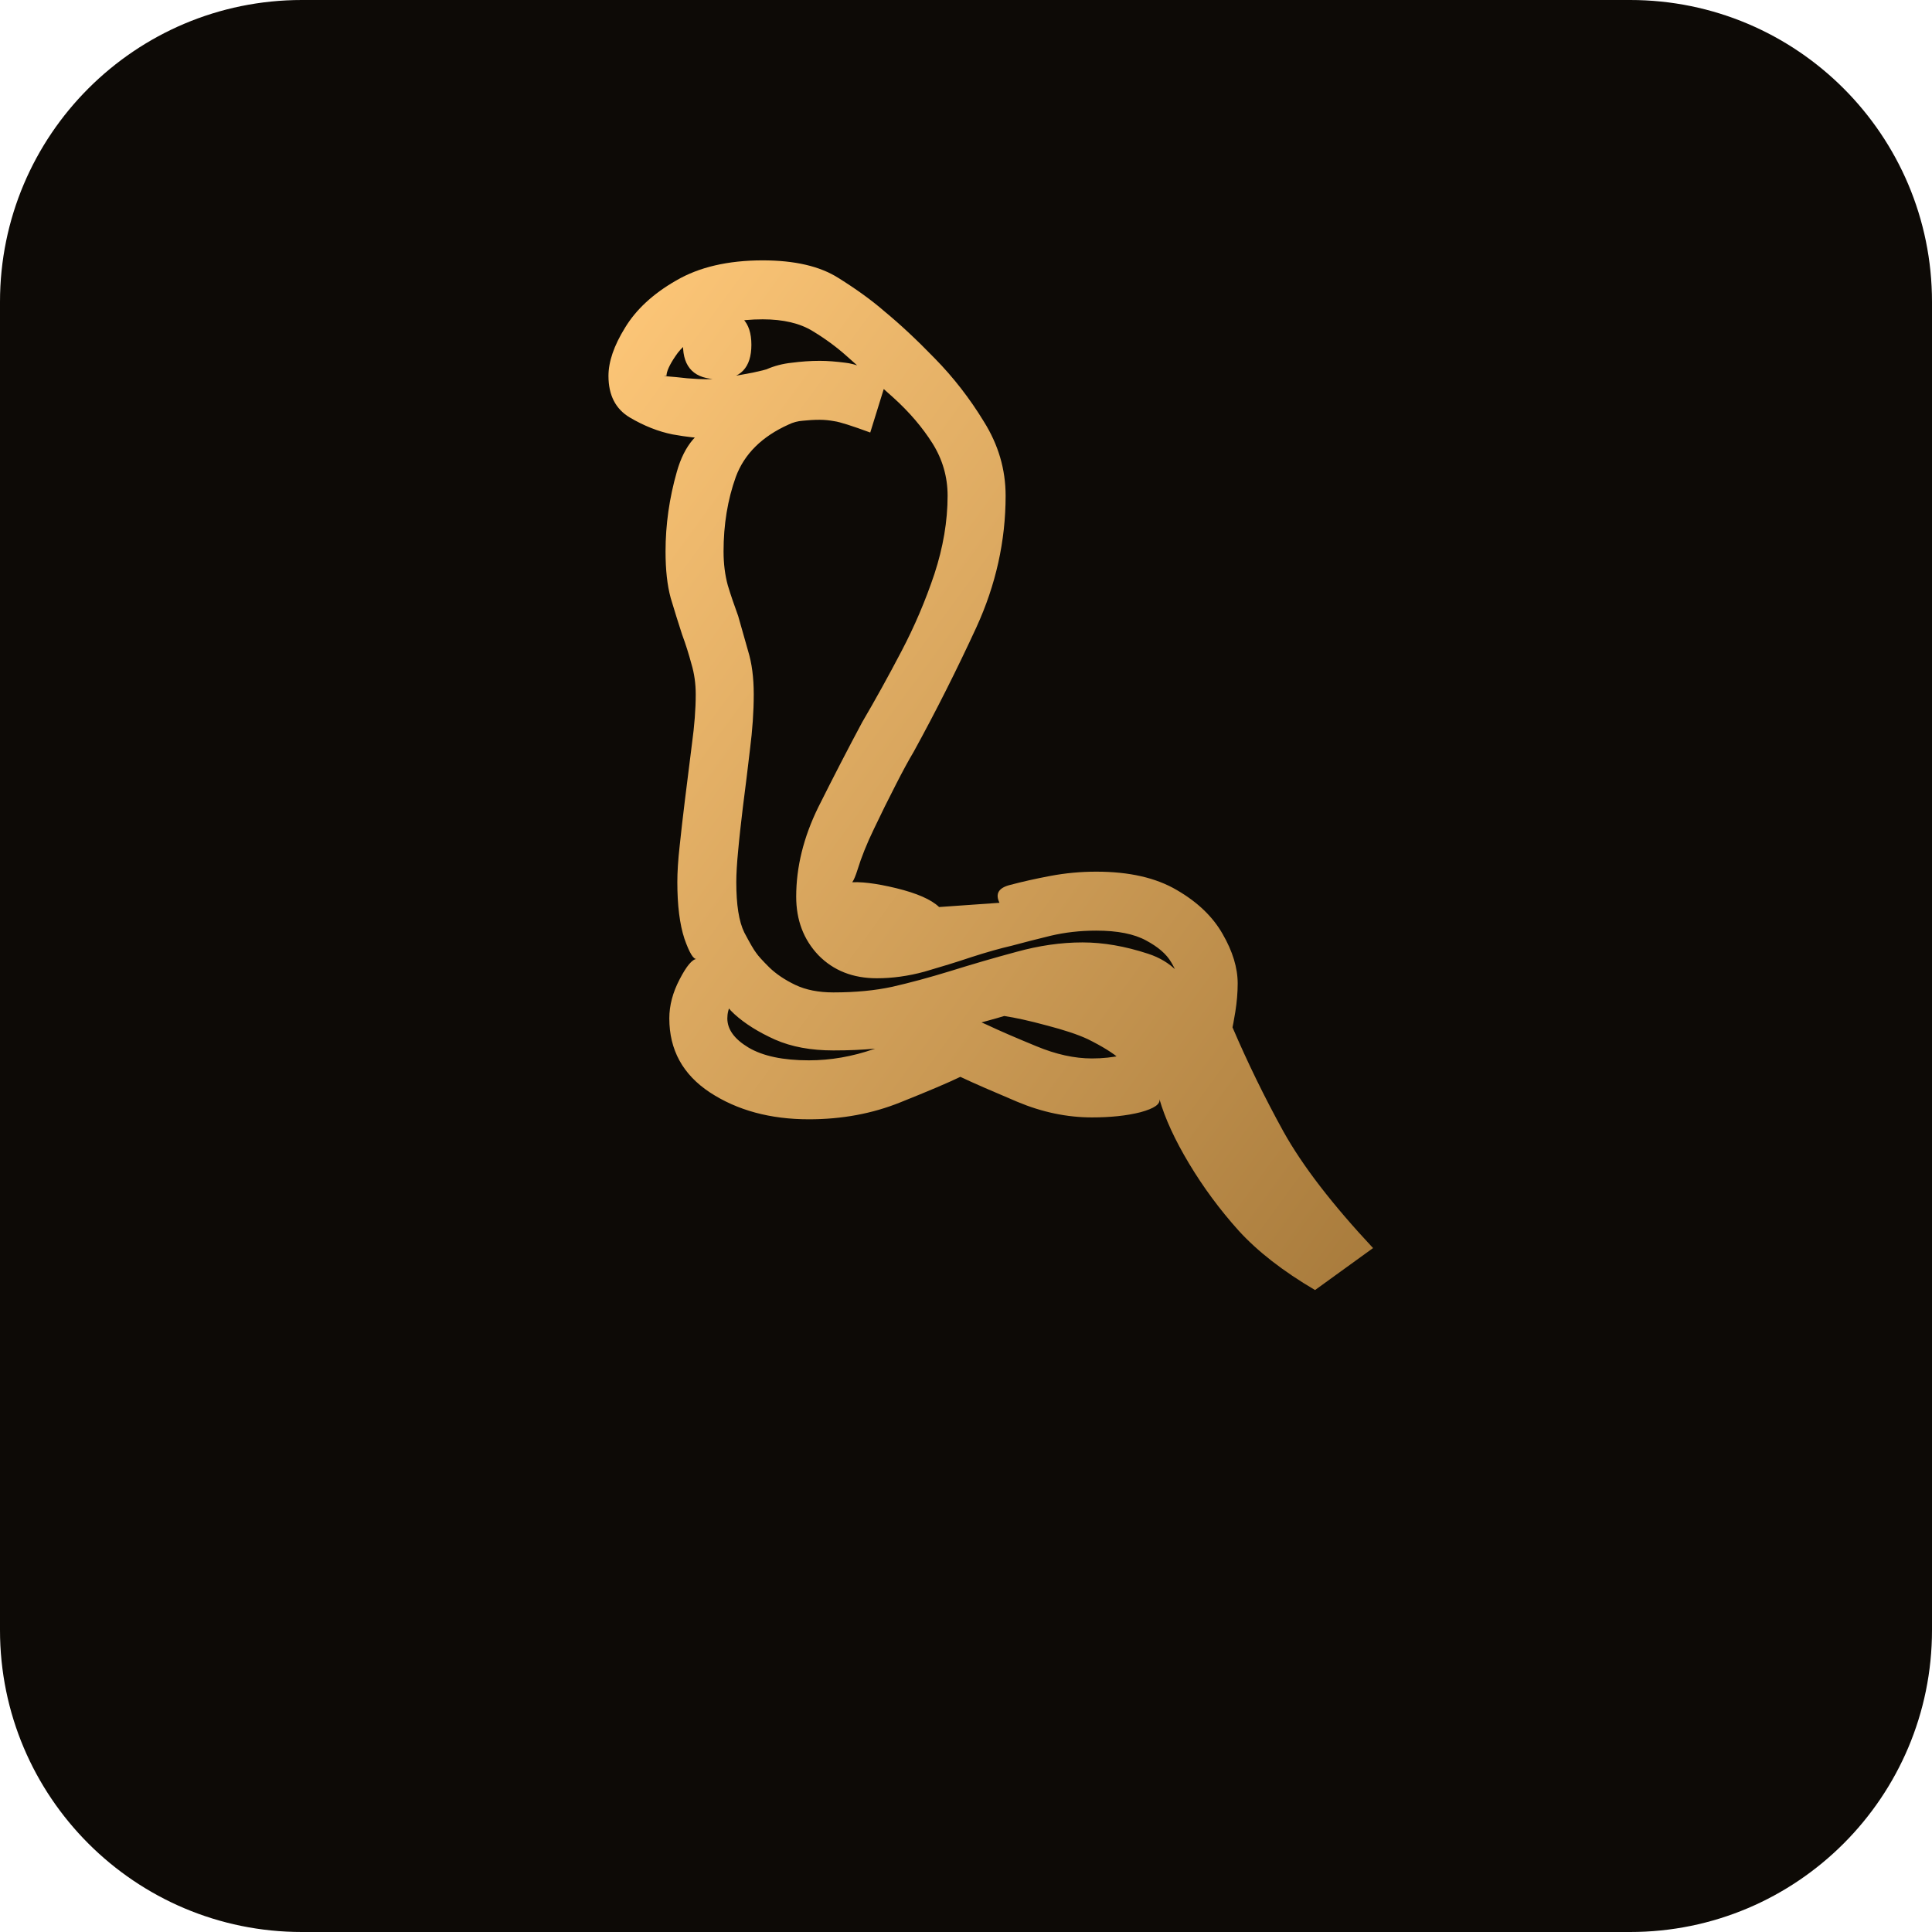
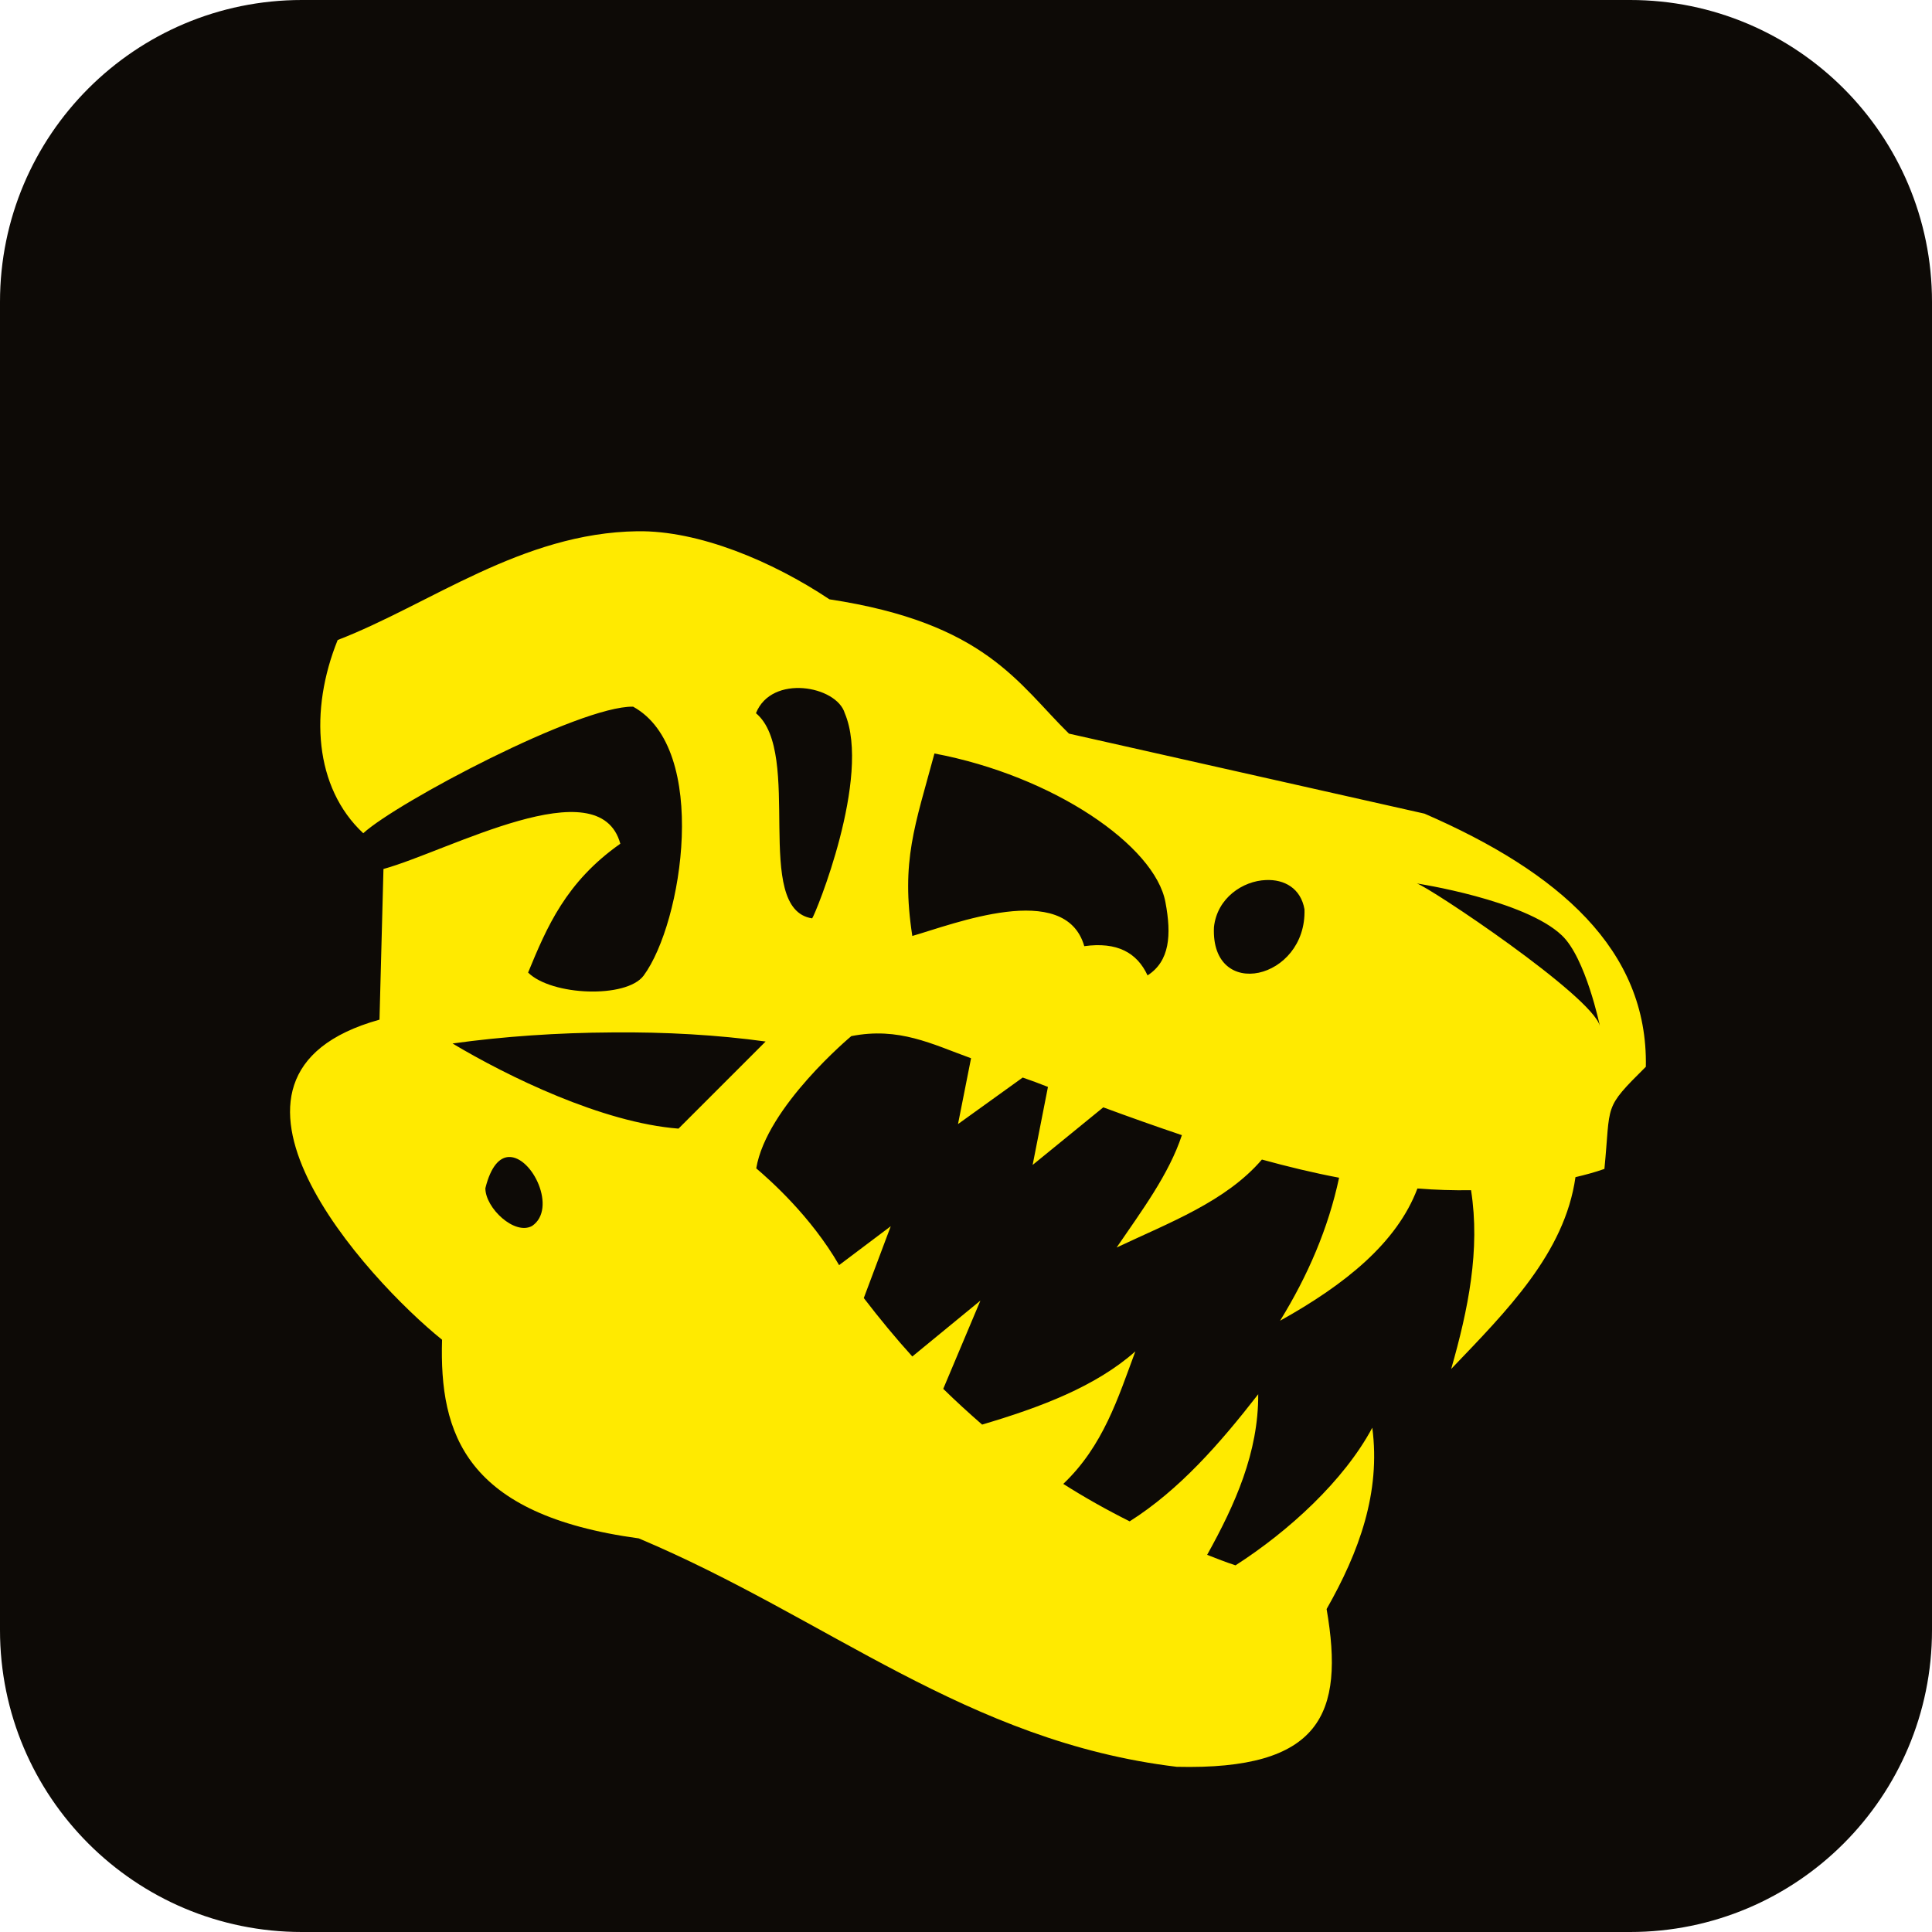
<svg xmlns="http://www.w3.org/2000/svg" viewBox="0 0 64 64">
-   <defs>
-     <linearGradient id="g" x1="0%" y1="0%" x2="100%" y2="100%">
-       <stop offset="0%" stop-color="#ffc879" />
-       <stop offset="100%" stop-color="#a87b3c" />
-     </linearGradient>
-   </defs>
  <rect width="64" height="64" rx="10" fill="#0d0a06" />
-   <text x="32" y="42" text-anchor="middle" font-family="Cinzel, serif" font-weight="900" font-size="32" fill="url(#g)">𓆗</text>
+   <g transform="translate(8 14) scale(0.094)">
+     <path d="M139.5 38.28c-40.73.57-73.1 25.79-105.61 38.33c-10.02 24.79-8.26 51.99 9.02 68.09c11.76-10.8 76.19-44.94 95.09-44.6c27 14.8 17.5 76.1 3.7 94.8c-6.1 8.1-32.4 7.1-40.7-1.1c6.6-16 13.3-31.9 32.5-45.4c-7.4-27-60.6 2.6-83.47 8.9l-1.4 53.1c-70.79 19.7-3.9 91.9 22.05 112.8c-.99 33.2 8.19 61.7 69.32 70c66.7 28.1 115.6 71.6 189.6 80.5c50.7 1.2 59.2-18.5 52.8-55.6c11.5-20.2 19.1-41.1 16.1-63.9c-10 18.7-29.5 36.5-48.2 48.5c-3.4-1.1-6.7-2.4-10-3.7c9.9-17.8 18.1-36.1 18-56.6c-13.6 17.5-27.8 33.7-45.3 44.8q-12.3-6.15-23.4-13.2c14.1-13.4 19.3-30.3 25.4-46.7c-14 12.4-33.4 19.7-54 25.8c-4.6-4-9.2-8.2-13.7-12.6l13.1-31.1l-24 19.7c-5.8-6.4-11.5-13.3-17.1-20.6l9.5-25.3l-18.2 13.7c-10-17.3-24.4-30-29.2-34.1c3.6-21.7 33.5-46.6 33.5-46.6c16.8-3.3 28.4 2.8 42.2 7.8l-4.6 23.2l22.8-16.4c2.9 1 5.9 2.1 8.9 3.3l-5.4 27.5l24.9-20.3c9.2 3.4 18.5 6.7 27.7 9.8c-4.6 13.9-14.2 26.7-23 39.6c18.6-8.8 38.5-16.2 51.2-31c9.1 2.5 18.2 4.7 27.2 6.4c-3.8 17.8-11 34.5-20.8 50.4c23-12.8 41.2-27.5 48.4-46.6q9.6.75 18.9.6c3.3 21-1 42-7 63c19.6-20.5 40-40.8 43.8-67.6c3.4-.8 6.8-1.7 10.2-2.9c2.3-23.3-.6-20.9 14.6-36c.8-41.2-30.6-68.6-78-89.2l-125.3-28.2c-18-17.67-29.4-38.97-84.4-47.33c-20.2-13.45-46.1-24.31-67.7-23.99m73.1 64.12c9.5 22.5-10.4 71-11.5 72.3c-21.2-3.2-3-58.3-19.8-72.3c5.5-13.83 28.4-9.68 31.3 0m31.6 14.2c41.9 7.9 77.7 32.5 81.4 52.4c2.2 11.6 1.5 20.8-6.3 25.8c-3.7-8-10.7-11.9-22.3-10.3c-6.7-23.4-46.5-7.6-60.6-3.6c-4.1-26.5 1-39 7.8-64.3M361 161.2c6.5-.3 12.3 2.9 13.6 10.3c.8 24.9-33.1 32.6-31.9 6.3c1.1-10.3 10.2-16.3 18.3-16.6m53.2 1.2s38 5.8 51.1 18.3c8.4 7.9 13.4 31.9 13.4 31.9c-2.9-10.7-60.1-48.9-64.5-50.2m-283.7 52.5c18.9-.2 37.6.9 54.2 3.2L154 248.8c-26.9-2.1-60.19-18.4-79.63-30c17.91-2.5 37.23-3.8 56.13-3.9m-36.28 43.9c8.28-.3 17.08 18.3 8.18 24.3c-6.14 3.4-16.46-6.3-16.46-13.3c1.96-7.9 5.11-10.9 8.28-11" fill="#ffea00" />
+   </g>
</svg>
